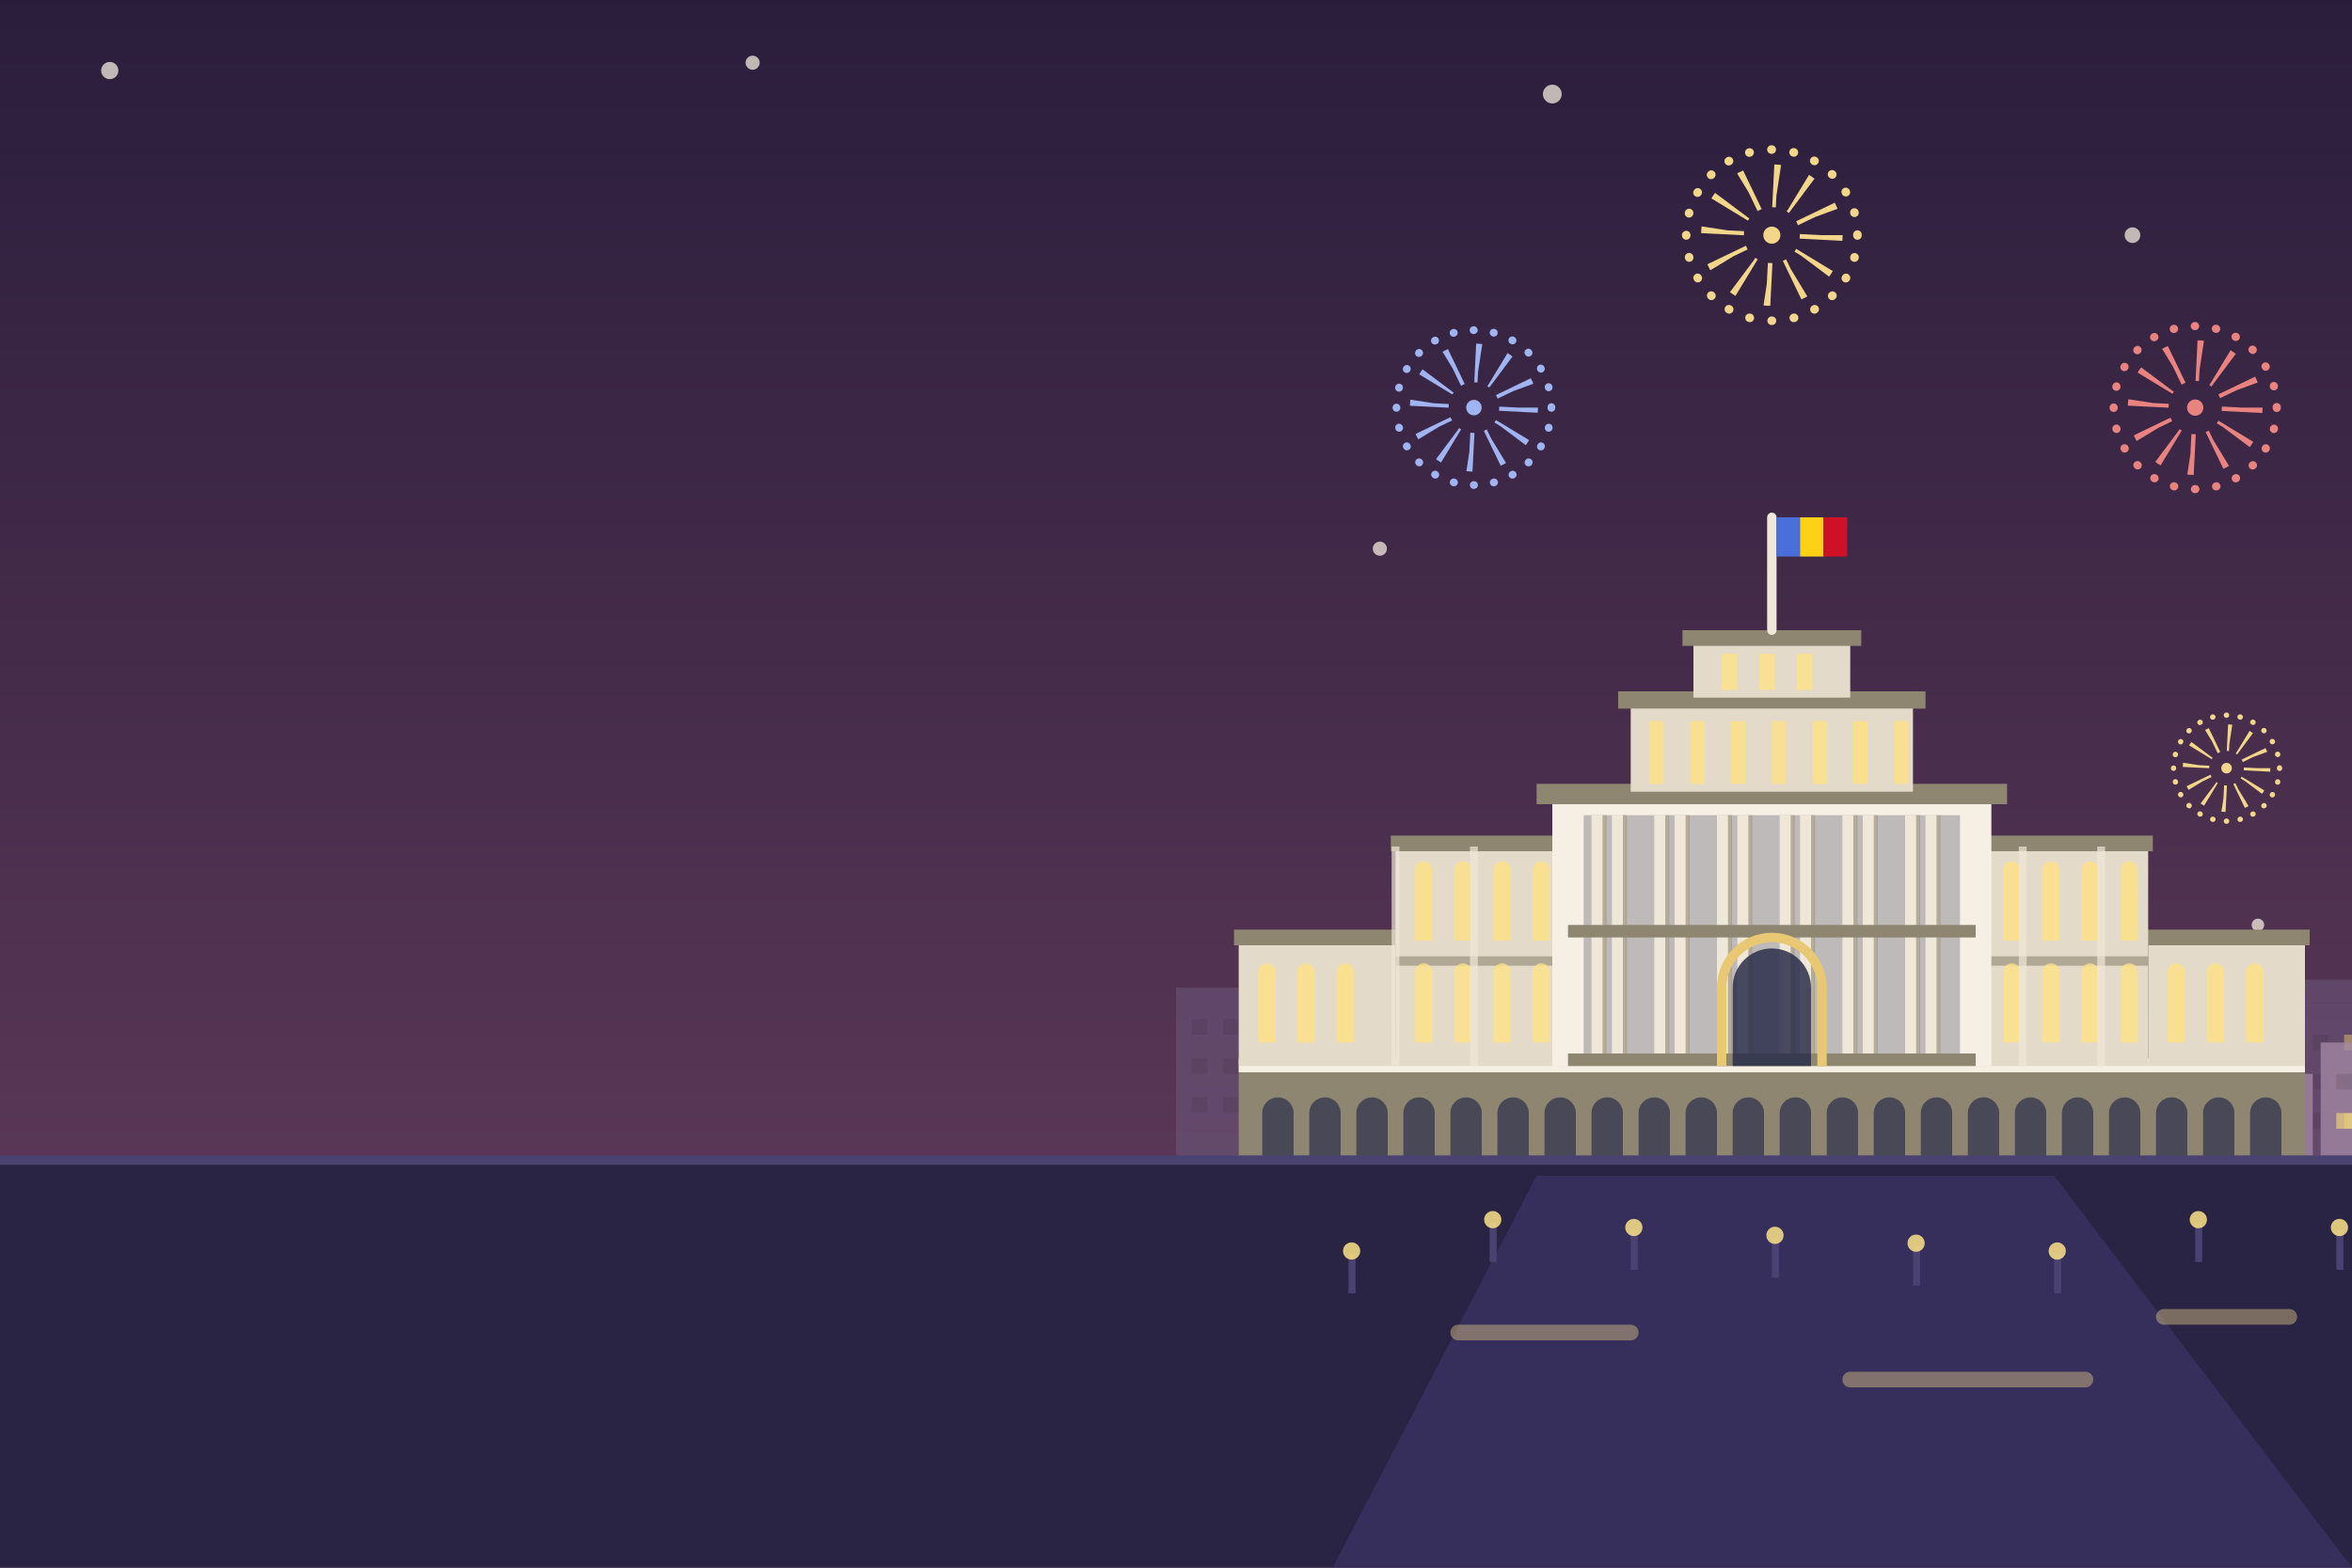
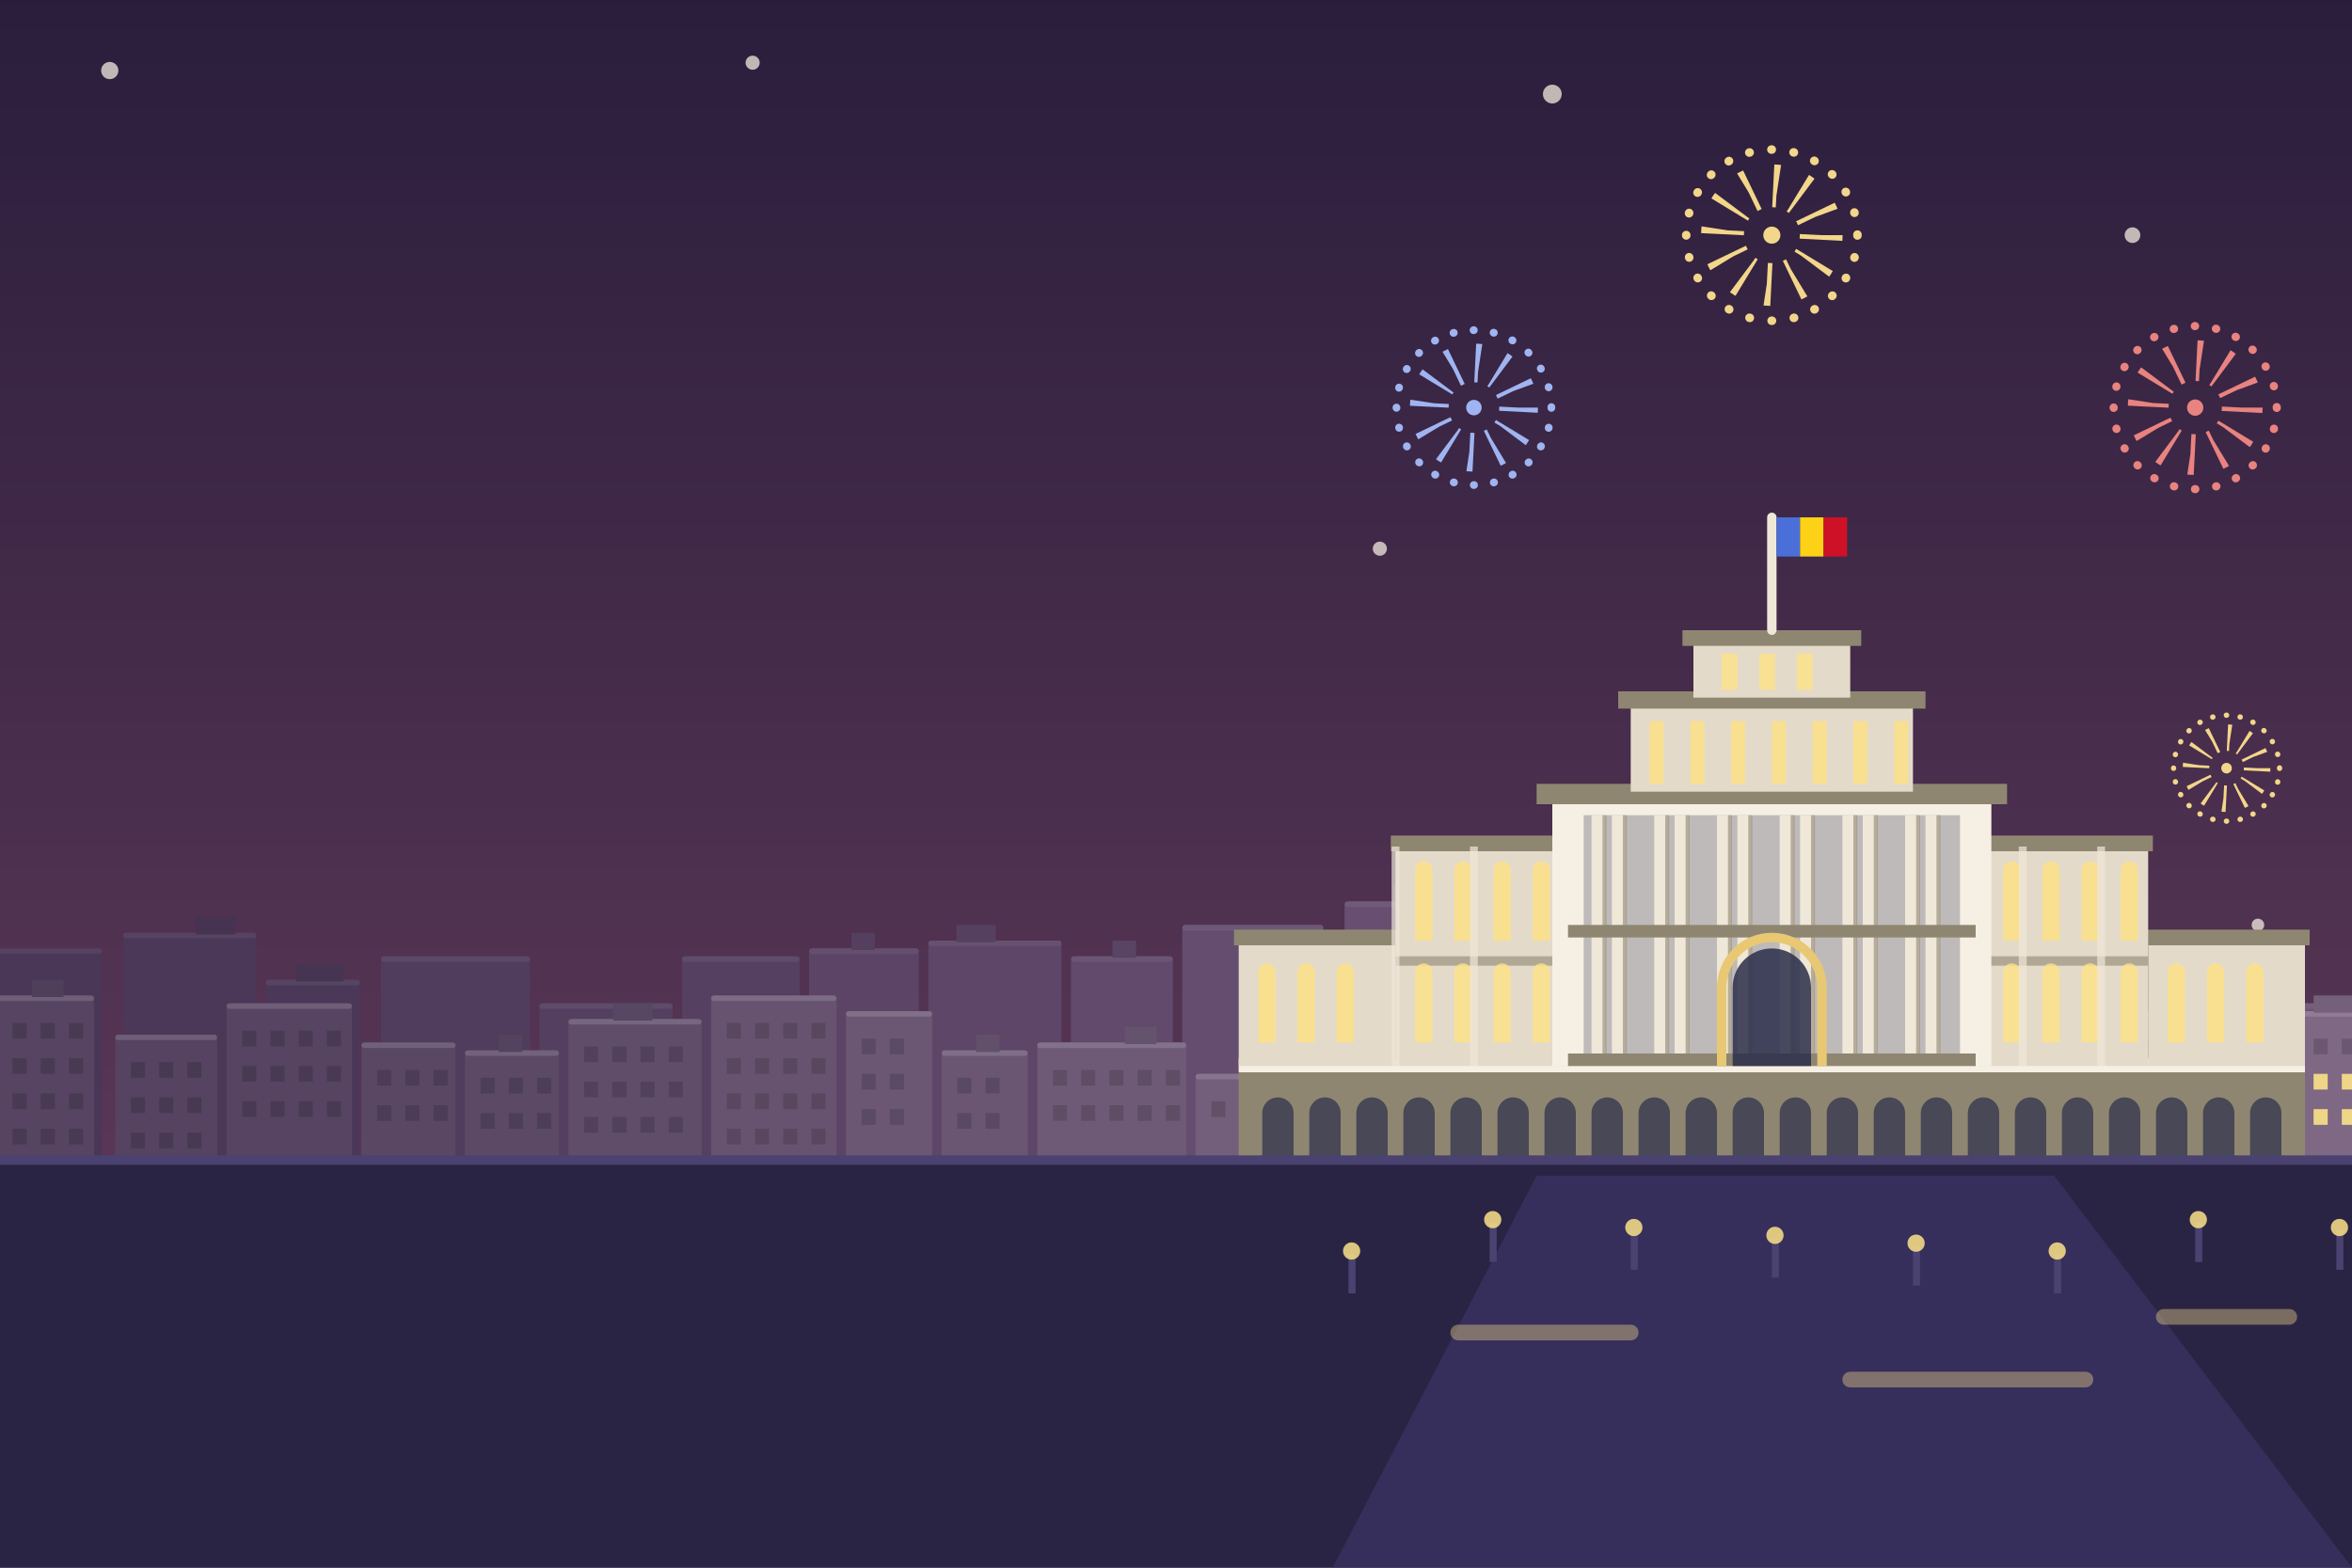
<svg xmlns="http://www.w3.org/2000/svg" width="1200" height="800" viewBox="0 0 1200 800">
  <svg x="0" y="0" width="1200" height="800" viewBox="0 0 300 200" preserveAspectRatio="xMidYMid slice">
    <defs>
      <linearGradient id="m-sky" x1="0" y1="0" x2="0" y2="1">
        <stop offset="0" stop-color="#2A1D3C" />
        <stop offset="1" stop-color="#6A3F5E" />
      </linearGradient>
      <g id="m-fw">
        <circle r="15" fill="none" stroke="currentColor" stroke-width="13" stroke-dasharray="1.4 6.5" />
        <circle r="26" fill="none" stroke="currentColor" stroke-width="2.6" stroke-linecap="round" stroke-dasharray="0.1 6.7" />
        <circle r="2.6" fill="currentColor" />
      </g>
    </defs>
    <rect width="300" height="200" fill="url(#m-sky)" />
    <g fill="#F2EBDD" opacity="0.75">
      <circle cx="14" cy="9" r="1.1" />
      <circle cx="96" cy="8" r="0.9" />
      <circle cx="198" cy="12" r="1.2" />
      <circle cx="176" cy="70" r="0.9" />
      <circle cx="288" cy="118" r="0.8" />
      <circle cx="230" cy="104" r="0.9" />
      <circle cx="272" cy="30" r="1" />
    </g>
    <use href="#m-fw" transform="translate(226 30) scale(0.42)" style="color:#F2D68A" />
    <use href="#m-fw" transform="translate(280 52) scale(0.4)" style="color:#E8837F" />
    <use href="#m-fw" transform="translate(188 52) scale(0.38)" style="color:#9FB4F0" />
    <use href="#m-fw" transform="translate(284 98) scale(0.26)" style="color:#F2D68A" />
-     <g opacity="0.5">
-       <rect x="150" y="126" width="17" height="22" fill="#6E5C80" />
-       <rect x="158" y="121" width="1" height="5" fill="#6E5C80" />
-       <rect x="152" y="130" width="2" height="2" fill="#000" opacity="0.12" />
-       <rect x="156" y="130" width="2" height="2" fill="#000" opacity="0.12" />
-       <rect x="152" y="135" width="2" height="2" fill="#000" opacity="0.12" />
-       <rect x="156" y="135" width="2" height="2" fill="#000" opacity="0.12" />
-       <rect x="160" y="135" width="2" height="2" fill="#000" opacity="0.12" />
-       <rect x="152" y="140" width="2" height="2" fill="#000" opacity="0.12" />
-       <rect x="156" y="140" width="2" height="2" fill="#000" opacity="0.12" />
-       <rect x="168" y="130" width="19" height="18" fill="#6E5C80" />
-       <rect x="170" y="134" width="2" height="2" fill="#FCE286" opacity="0.9" />
-       <rect x="174" y="134" width="2" height="2" fill="#FCE286" opacity="0.9" />
-       <rect x="178" y="134" width="2" height="2" fill="#FCE286" opacity="0.9" />
-       <rect x="182" y="134" width="2" height="2" fill="#FCE286" opacity="0.9" />
-       <rect x="170" y="139" width="2" height="2" fill="#FCE286" opacity="0.9" />
-       <rect x="174" y="139" width="2" height="2" fill="#000" opacity="0.12" />
-       <rect x="182" y="139" width="2" height="2" fill="#FCE286" opacity="0.9" />
-       <rect x="188" y="125" width="18" height="23" fill="#6E5C80" />
-       <rect x="190" y="122" width="14" height="3" fill="#6E5C80" />
-       <rect x="190" y="129" width="2" height="2" fill="#FCE286" opacity="0.9" />
-       <rect x="194" y="129" width="2" height="2" fill="#FCE286" opacity="0.9" />
-       <rect x="198" y="129" width="2" height="2" fill="#FCE286" opacity="0.9" />
-       <rect x="190" y="134" width="2" height="2" fill="#FCE286" opacity="0.9" />
-       <rect x="194" y="134" width="2" height="2" fill="#FCE286" opacity="0.9" />
-       <rect x="190" y="139" width="2" height="2" fill="#FCE286" opacity="0.9" />
-       <rect x="198" y="139" width="2" height="2" fill="#FCE286" opacity="0.9" />
-       <rect x="202" y="139" width="2" height="2" fill="#000" opacity="0.12" />
-       <rect x="207" y="122" width="10" height="26" fill="#6E5C80" />
-       <rect x="209" y="126" width="2" height="2" fill="#FCE286" opacity="0.9" />
-       <rect x="209" y="131" width="2" height="2" fill="#FCE286" opacity="0.9" />
-       <rect x="213" y="131" width="2" height="2" fill="#000" opacity="0.12" />
-       <rect x="209" y="136" width="2" height="2" fill="#FCE286" opacity="0.9" />
-       <rect x="213" y="136" width="2" height="2" fill="#000" opacity="0.12" />
-       <rect x="209" y="141" width="2" height="2" fill="#FCE286" opacity="0.9" />
-       <rect x="213" y="141" width="2" height="2" fill="#000" opacity="0.12" />
-       <rect x="218" y="136" width="9" height="12" fill="#6E5C80" />
-       <rect x="220" y="133" width="5" height="3" fill="#6E5C80" />
-       <rect x="220" y="140" width="2" height="2" fill="#FCE286" opacity="0.9" />
-       <rect x="228" y="129" width="13" height="19" fill="#6E5C80" />
-       <rect x="230" y="126" width="9" height="3" fill="#6E5C80" />
-       <rect x="230" y="138" width="2" height="2" fill="#FCE286" opacity="0.9" />
-       <rect x="234" y="138" width="2" height="2" fill="#000" opacity="0.12" />
-       <rect x="230" y="143" width="2" height="2" fill="#FCE286" opacity="0.9" />
-       <rect x="234" y="143" width="2" height="2" fill="#000" opacity="0.12" />
-       <rect x="242" y="126" width="12" height="22" fill="#6E5C80" />
-       <rect x="244" y="130" width="2" height="2" fill="#000" opacity="0.12" />
-       <rect x="248" y="135" width="2" height="2" fill="#FCE286" opacity="0.9" />
-       <rect x="255" y="133" width="16" height="15" fill="#6E5C80" />
-       <rect x="257" y="137" width="2" height="2" fill="#FCE286" opacity="0.9" />
-       <rect x="257" y="142" width="2" height="2" fill="#FCE286" opacity="0.9" />
-       <rect x="261" y="142" width="2" height="2" fill="#FCE286" opacity="0.9" />
-       <rect x="272" y="129" width="12" height="19" fill="#6E5C80" />
-       <rect x="277.5" y="124" width="1" height="5" fill="#6E5C80" />
-       <rect x="278" y="133" width="2" height="2" fill="#000" opacity="0.12" />
-       <rect x="278" y="138" width="2" height="2" fill="#FCE286" opacity="0.9" />
-       <rect x="274" y="143" width="2" height="2" fill="#FCE286" opacity="0.9" />
-       <rect x="285" y="128" width="18" height="20" fill="#6E5C80" />
-       <rect x="287" y="125" width="14" height="3" fill="#6E5C80" />
-       <rect x="287" y="132" width="2" height="2" fill="#FCE286" opacity="0.9" />
-       <rect x="291" y="132" width="2" height="2" fill="#000" opacity="0.12" />
-       <rect x="295" y="132" width="2" height="2" fill="#000" opacity="0.12" />
-       <rect x="299" y="132" width="2" height="2" fill="#FCE286" opacity="0.9" />
-       <rect x="291" y="137" width="2" height="2" fill="#FCE286" opacity="0.9" />
-       <rect x="295" y="137" width="2" height="2" fill="#000" opacity="0.12" />
-       <rect x="299" y="137" width="2" height="2" fill="#000" opacity="0.12" />
-       <rect x="295" y="142" width="2" height="2" fill="#000" opacity="0.12" />
-       <rect x="299" y="142" width="2" height="2" fill="#FCE286" opacity="0.9" />
-     </g>
-     <g opacity="0.75">
-       <rect x="160" y="131" width="17" height="17" fill="#A58BA6" />
-       <rect x="162" y="135" width="2" height="2" fill="#000" opacity="0.12" />
-       <rect x="170" y="135" width="2" height="2" fill="#FCE286" opacity="0.9" />
-       <rect x="162" y="140" width="2" height="2" fill="#000" opacity="0.12" />
-       <rect x="166" y="140" width="2" height="2" fill="#FCE286" opacity="0.9" />
-       <rect x="170" y="140" width="2" height="2" fill="#FCE286" opacity="0.9" />
-       <rect x="178" y="137" width="15" height="11" fill="#A58BA6" />
-       <rect x="184" y="141" width="2" height="2" fill="#FCE286" opacity="0.9" />
-       <rect x="188" y="141" width="2" height="2" fill="#000" opacity="0.12" />
-       <rect x="194" y="137" width="9" height="11" fill="#A58BA6" />
-       <rect x="196" y="141" width="2" height="2" fill="#000" opacity="0.12" />
-       <rect x="204" y="136" width="18" height="12" fill="#A58BA6" />
-       <rect x="210" y="140" width="2" height="2" fill="#FCE286" opacity="0.9" />
-       <rect x="214" y="140" width="2" height="2" fill="#000" opacity="0.12" />
-       <rect x="218" y="140" width="2" height="2" fill="#FCE286" opacity="0.9" />
-       <rect x="223" y="136" width="19" height="12" fill="#A58BA6" />
-       <rect x="225" y="133" width="15" height="3" fill="#A58BA6" />
-       <rect x="225" y="140" width="2" height="2" fill="#000" opacity="0.12" />
-       <rect x="229" y="140" width="2" height="2" fill="#000" opacity="0.12" />
-       <rect x="233" y="140" width="2" height="2" fill="#FCE286" opacity="0.9" />
-       <rect x="237" y="140" width="2" height="2" fill="#FCE286" opacity="0.9" />
-       <rect x="243" y="135" width="17" height="13" fill="#A58BA6" />
-       <rect x="253" y="139" width="2" height="2" fill="#000" opacity="0.12" />
-       <rect x="261" y="138" width="14" height="10" fill="#A58BA6" />
-       <rect x="263" y="135" width="10" height="3" fill="#A58BA6" />
-       <rect x="263" y="142" width="2" height="2" fill="#FCE286" opacity="0.9" />
-       <rect x="267" y="142" width="2" height="2" fill="#000" opacity="0.12" />
-       <rect x="276" y="137" width="19" height="11" fill="#A58BA6" />
-       <rect x="278" y="141" width="2" height="2" fill="#FCE286" opacity="0.9" />
-       <rect x="290" y="141" width="2" height="2" fill="#FCE286" opacity="0.9" />
-       <rect x="296" y="133" width="15" height="15" fill="#A58BA6" />
-       <rect x="298" y="137" width="2" height="2" fill="#000" opacity="0.12" />
-       <rect x="302" y="137" width="2" height="2" fill="#000" opacity="0.12" />
-       <rect x="306" y="137" width="2" height="2" fill="#000" opacity="0.12" />
-       <rect x="298" y="142" width="2" height="2" fill="#FCE286" opacity="0.9" />
-       <rect x="302" y="142" width="2" height="2" fill="#FCE286" opacity="0.9" />
-       <rect x="306" y="142" width="2" height="2" fill="#000" opacity="0.12" />
-     </g>
+     <rect x="-4.0" y="121" width="17" height="27" rx="0.7" fill="#4a3657" />
+     <rect x="-4.0" y="121" width="17" height="0.7" rx="0.35" fill="#554261" />
+     <rect x="15.7" y="119" width="17" height="29" rx="0.7" fill="#4b3758" />
+     <rect x="15.7" y="119" width="17" height="0.7" rx="0.35" fill="#564362" />
+     <rect x="25.0" y="117" width="5" height="2.2" fill="#453351" />
+     <rect x="33.9" y="125" width="12" height="23" rx="0.7" fill="#4b3859" />
+     <rect x="33.9" y="125" width="12" height="0.7" rx="0.35" fill="#564463" />
+     <rect x="37.8" y="123" width="6" height="2.2" fill="#453452" />
+     <rect x="48.6" y="122" width="19" height="26" rx="0.7" fill="#503c5d" />
+     <rect x="48.6" y="122" width="19" height="0.7" rx="0.35" fill="#5b4867" />
+     <rect x="68.8" y="128" width="17" height="20" rx="0.7" fill="#543f60" />
+     <rect x="68.8" y="128" width="17" height="0.7" rx="0.35" fill="#5e4b6a" />
+     <rect x="87.0" y="122" width="15" height="26" rx="0.7" fill="#554061" />
+     <rect x="87.0" y="122" width="15" height="0.7" rx="0.35" fill="#5f4b6a" />
+     <rect x="103.2" y="121" width="14" height="27" rx="0.7" fill="#5b4466" />
+     <rect x="103.2" y="121" width="14" height="0.7" rx="0.35" fill="#654f6f" />
+     <rect x="108.6" y="119" width="3" height="2.2" fill="#543f5e" />
+     <rect x="118.4" y="120" width="17" height="28" rx="0.7" fill="#5d4668" />
+     <rect x="118.4" y="120" width="17" height="0.7" rx="0.35" fill="#675171" />
+     <rect x="122.0" y="118" width="5" height="2.2" fill="#564060" />
+     <rect x="136.6" y="122" width="13" height="26" rx="0.7" fill="#624a6c" />
+     <rect x="136.6" y="122" width="13" height="0.7" rx="0.35" fill="#6b5575" />
+     <rect x="141.9" y="120" width="3" height="2.2" fill="#5a4463" />
+     <rect x="150.8" y="118" width="18" height="30" rx="0.7" fill="#654d6f" />
+     <rect x="150.8" y="118" width="18" height="0.7" rx="0.35" fill="#6e5878" />
+     <rect x="171.5" y="115" width="15" height="33" rx="0.7" fill="#684f72" />
+     <rect x="171.5" y="115" width="15" height="0.7" rx="0.35" fill="#715a7a" />
+     <rect x="177.8" y="113" width="6" height="2.2" fill="#604969" />
+     <rect x="189.2" y="116" width="12" height="32" rx="0.7" fill="#6a5173" />
+     <rect x="189.2" y="116" width="12" height="0.7" rx="0.35" fill="#735b7b" />
+     <rect x="192.0" y="114" width="5" height="2.2" fill="#624b6a" />
+     <rect x="202.4" y="122" width="13" height="26" rx="0.7" fill="#6f5478" />
+     <rect x="202.4" y="122" width="13" height="0.7" rx="0.35" fill="#785e80" />
+     <rect x="208.1" y="120" width="5" height="2.2" fill="#664d6e" />
+     <rect x="216.6" y="118" width="11" height="30" rx="0.7" fill="#6c5275" />
+     <rect x="216.6" y="118" width="11" height="0.7" rx="0.35" fill="#755c7d" />
+     <rect x="219.3" y="116" width="4" height="2.2" fill="#634b6c" />
+     <rect x="228.8" y="124" width="15" height="24" rx="0.7" fill="#6c5275" />
+     <rect x="228.8" y="124" width="15" height="0.7" rx="0.35" fill="#755c7d" />
+     <rect x="236.6" y="122" width="5" height="2.2" fill="#634b6c" />
+     <rect x="246.5" y="130" width="10" height="18" rx="0.7" fill="#6d5376" />
+     <rect x="246.5" y="130" width="10" height="0.7" rx="0.35" fill="#765d7e" />
+     <rect x="257.7" y="124" width="12" height="24" rx="0.7" fill="#6d5376" />
+     <rect x="257.7" y="124" width="12" height="0.7" rx="0.35" fill="#765d7e" />
+     <rect x="260.1" y="122" width="5" height="2.2" fill="#644c6d" />
+     <rect x="270.9" y="129" width="12" height="19" rx="0.7" fill="#6e5477" />
+     <rect x="270.9" y="129" width="12" height="0.7" rx="0.35" fill="#775e7f" />
+     <rect x="284.1" y="128" width="17" height="20" rx="0.7" fill="#6e5477" />
+     <rect x="284.1" y="128" width="17" height="0.7" rx="0.35" fill="#775e7f" />
+     <rect x="302.3" y="127" width="16" height="21" rx="0.7" fill="#6e5477" />
+     <rect x="302.3" y="127" width="16" height="0.7" rx="0.35" fill="#775e7f" />
+     <rect x="-4.0" y="127" width="16" height="21" rx="0.7" fill="#564462" />
+     <rect x="-4.0" y="127" width="16" height="0.7" rx="0.35" fill="#6e5e78" />
+     <rect x="4.1" y="125" width="4" height="2.2" fill="#4f3f5a" />
+     <rect x="-2.0" y="130.5" width="1.8" height="2" fill="#493a53" />
+     <rect x="1.6" y="130.5" width="1.8" height="2" fill="#493a53" />
+     <rect x="5.2" y="130.5" width="1.8" height="2" fill="#493a53" />
+     <rect x="8.8" y="130.5" width="1.8" height="2" fill="#493a53" />
+     <rect x="-2.0" y="135.0" width="1.8" height="2" fill="#493a53" />
+     <rect x="1.6" y="135.0" width="1.8" height="2" fill="#493a53" />
+     <rect x="5.2" y="135.0" width="1.8" height="2" fill="#493a53" />
+     <rect x="8.8" y="135.0" width="1.8" height="2" fill="#493a53" />
+     <rect x="-2.0" y="139.5" width="1.8" height="2" fill="#493a53" />
+     <rect x="1.6" y="139.5" width="1.8" height="2" fill="#493a53" />
+     <rect x="5.2" y="139.5" width="1.8" height="2" fill="#493a53" />
+     <rect x="8.8" y="139.5" width="1.8" height="2" fill="#493a53" />
+     <rect x="-2.0" y="144.0" width="1.8" height="2" fill="#493a53" />
+     <rect x="1.6" y="144.0" width="1.8" height="2" fill="#493a53" />
+     <rect x="5.2" y="144.0" width="1.8" height="2" fill="#493a53" />
+     <rect x="8.8" y="144.0" width="1.8" height="2" fill="#493a53" />
+     <rect x="14.7" y="132" width="13" height="16" rx="0.7" fill="#554361" />
+     <rect x="14.7" y="132" width="13" height="0.7" rx="0.35" fill="#6d5d77" />
+     <rect x="16.7" y="135.5" width="1.8" height="2" fill="#483952" />
+     <rect x="20.3" y="135.5" width="1.8" height="2" fill="#483952" />
+     <rect x="23.9" y="135.5" width="1.8" height="2" fill="#483952" />
+     <rect x="16.7" y="140.0" width="1.8" height="2" fill="#483952" />
+     <rect x="20.3" y="140.0" width="1.8" height="2" fill="#483952" />
+     <rect x="23.9" y="140.0" width="1.8" height="2" fill="#483952" />
+     <rect x="16.7" y="144.5" width="1.8" height="2" fill="#483952" />
+     <rect x="20.3" y="144.5" width="1.8" height="2" fill="#483952" />
+     <rect x="23.9" y="144.5" width="1.8" height="2" fill="#483952" />
+     <rect x="28.9" y="128" width="16" height="20" rx="0.7" fill="#564462" />
+     <rect x="28.9" y="128" width="16" height="0.7" rx="0.35" fill="#6e5e78" />
+     <rect x="30.9" y="131.5" width="1.8" height="2" fill="#493a53" />
+     <rect x="34.5" y="131.5" width="1.8" height="2" fill="#493a53" />
+     <rect x="38.1" y="131.5" width="1.8" height="2" fill="#493a53" />
+     <rect x="41.7" y="131.5" width="1.8" height="2" fill="#493a53" />
+     <rect x="30.9" y="136.0" width="1.8" height="2" fill="#493a53" />
+     <rect x="34.5" y="136.0" width="1.8" height="2" fill="#493a53" />
+     <rect x="38.1" y="136.0" width="1.8" height="2" fill="#493a53" />
+     <rect x="41.7" y="136.0" width="1.8" height="2" fill="#493a53" />
+     <rect x="30.9" y="140.5" width="1.8" height="2" fill="#493a53" />
+     <rect x="34.5" y="140.5" width="1.8" height="2" fill="#493a53" />
+     <rect x="38.1" y="140.5" width="1.8" height="2" fill="#493a53" />
+     <rect x="41.7" y="140.5" width="1.8" height="2" fill="#493a53" />
+     <rect x="46.1" y="133" width="12" height="15" rx="0.7" fill="#594764" />
+     <rect x="46.1" y="133" width="12" height="0.7" rx="0.35" fill="#70617a" />
+     <rect x="48.1" y="136.5" width="1.8" height="2" fill="#4c3c55" />
+     <rect x="51.7" y="136.5" width="1.8" height="2" fill="#4c3c55" />
+     <rect x="55.3" y="136.5" width="1.8" height="2" fill="#4c3c55" />
+     <rect x="48.1" y="141.0" width="1.8" height="2" fill="#4c3c55" />
+     <rect x="51.7" y="141.0" width="1.8" height="2" fill="#4c3c55" />
+     <rect x="55.3" y="141.0" width="1.8" height="2" fill="#4c3c55" />
+     <rect x="59.3" y="134" width="12" height="14" rx="0.7" fill="#5b4966" />
+     <rect x="59.3" y="134" width="12" height="0.7" rx="0.35" fill="#72627b" />
+     <rect x="63.6" y="132" width="3" height="2.2" fill="#54435e" />
+     <rect x="61.3" y="137.5" width="1.8" height="2" fill="#4d3e57" />
+     <rect x="64.9" y="137.5" width="1.8" height="2" fill="#4d3e57" />
+     <rect x="68.5" y="137.5" width="1.8" height="2" fill="#4d3e57" />
+     <rect x="61.3" y="142.0" width="1.8" height="2" fill="#4d3e57" />
+     <rect x="64.9" y="142.0" width="1.8" height="2" fill="#4d3e57" />
+     <rect x="68.5" y="142.0" width="1.8" height="2" fill="#4d3e57" />
+     <rect x="72.5" y="130" width="17" height="18" rx="0.7" fill="#604d6a" />
+     <rect x="72.5" y="130" width="17" height="0.7" rx="0.35" fill="#76667f" />
+     <rect x="78.2" y="128" width="5" height="2.2" fill="#584762" />
+     <rect x="74.5" y="133.5" width="1.8" height="2" fill="#52415a" />
+     <rect x="78.1" y="133.5" width="1.8" height="2" fill="#52415a" />
+     <rect x="81.7" y="133.5" width="1.8" height="2" fill="#52415a" />
+     <rect x="85.3" y="133.5" width="1.8" height="2" fill="#52415a" />
+     <rect x="74.5" y="138.0" width="1.8" height="2" fill="#52415a" />
+     <rect x="78.1" y="138.0" width="1.8" height="2" fill="#52415a" />
+     <rect x="81.7" y="138.0" width="1.8" height="2" fill="#52415a" />
+     <rect x="85.3" y="138.0" width="1.8" height="2" fill="#52415a" />
+     <rect x="74.5" y="142.5" width="1.8" height="2" fill="#52415a" />
+     <rect x="78.1" y="142.5" width="1.8" height="2" fill="#52415a" />
+     <rect x="81.7" y="142.5" width="1.8" height="2" fill="#52415a" />
+     <rect x="85.3" y="142.5" width="1.8" height="2" fill="#52415a" />
+     <rect x="90.7" y="127" width="16" height="21" rx="0.7" fill="#675370" />
+     <rect x="90.7" y="127" width="16" height="0.7" rx="0.35" fill="#7c6b84" />
+     <rect x="92.7" y="130.5" width="1.8" height="2" fill="#58475f" />
+     <rect x="96.3" y="130.5" width="1.8" height="2" fill="#58475f" />
+     <rect x="99.9" y="130.5" width="1.8" height="2" fill="#58475f" />
+     <rect x="103.5" y="130.5" width="1.8" height="2" fill="#58475f" />
+     <rect x="92.7" y="135.0" width="1.8" height="2" fill="#58475f" />
+     <rect x="96.3" y="135.0" width="1.8" height="2" fill="#58475f" />
+     <rect x="99.9" y="135.0" width="1.8" height="2" fill="#58475f" />
+     <rect x="103.5" y="135.0" width="1.8" height="2" fill="#58475f" />
+     <rect x="92.7" y="139.5" width="1.8" height="2" fill="#58475f" />
+     <rect x="96.3" y="139.5" width="1.8" height="2" fill="#58475f" />
+     <rect x="99.9" y="139.5" width="1.8" height="2" fill="#58475f" />
+     <rect x="103.5" y="139.5" width="1.8" height="2" fill="#58475f" />
+     <rect x="92.7" y="144.0" width="1.8" height="2" fill="#58475f" />
+     <rect x="96.3" y="144.0" width="1.8" height="2" fill="#58475f" />
+     <rect x="99.9" y="144.0" width="1.8" height="2" fill="#58475f" />
+     <rect x="103.5" y="144.0" width="1.8" height="2" fill="#58475f" />
+     <rect x="107.9" y="129" width="11" height="19" rx="0.7" fill="#6b5774" />
+     <rect x="107.9" y="129" width="11" height="0.7" rx="0.35" fill="#806f87" />
+     <rect x="109.9" y="132.5" width="1.8" height="2" fill="#5b4a63" />
+     <rect x="113.5" y="132.5" width="1.8" height="2" fill="#5b4a63" />
+     <rect x="109.9" y="137.0" width="1.8" height="2" fill="#5b4a63" />
+     <rect x="113.5" y="137.0" width="1.8" height="2" fill="#5b4a63" />
+     <rect x="109.9" y="141.5" width="1.8" height="2" fill="#5b4a63" />
+     <rect x="113.5" y="141.5" width="1.8" height="2" fill="#5b4a63" />
+     <rect x="120.1" y="134" width="11" height="14" rx="0.7" fill="#6a5673" />
+     <rect x="120.1" y="134" width="11" height="0.7" rx="0.35" fill="#7f6e87" />
+     <rect x="124.5" y="132" width="3" height="2.2" fill="#624f6a" />
+     <rect x="122.1" y="137.5" width="1.8" height="2" fill="#5a4962" />
+     <rect x="125.7" y="137.5" width="1.8" height="2" fill="#5a4962" />
+     <rect x="122.1" y="142.0" width="1.8" height="2" fill="#5a4962" />
+     <rect x="125.7" y="142.0" width="1.8" height="2" fill="#5a4962" />
+     <rect x="132.3" y="133" width="19" height="15" rx="0.7" fill="#6e5a77" />
+     <rect x="132.3" y="133" width="19" height="0.7" rx="0.35" fill="#82718a" />
+     <rect x="143.5" y="131" width="4" height="2.2" fill="#65536d" />
+     <rect x="134.3" y="136.5" width="1.8" height="2" fill="#5e4d65" />
+     <rect x="137.9" y="136.5" width="1.8" height="2" fill="#5e4d65" />
+     <rect x="141.5" y="136.5" width="1.8" height="2" fill="#5e4d65" />
+     <rect x="145.1" y="136.5" width="1.8" height="2" fill="#5e4d65" />
+     <rect x="148.7" y="136.5" width="1.8" height="2" fill="#5e4d65" />
+     <rect x="134.3" y="141.0" width="1.8" height="2" fill="#5e4d65" />
+     <rect x="137.9" y="141.0" width="1.8" height="2" fill="#5e4d65" />
+     <rect x="141.5" y="141.0" width="1.8" height="2" fill="#5e4d65" />
+     <rect x="145.1" y="141.0" width="1.8" height="2" fill="#5e4d65" />
+     <rect x="148.7" y="141.0" width="1.8" height="2" fill="#5e4d65" />
+     <rect x="152.5" y="137" width="13" height="11" rx="0.7" fill="#735e7b" />
+     <rect x="152.5" y="137" width="13" height="0.7" rx="0.35" fill="#87758d" />
+     <rect x="154.5" y="140.5" width="1.8" height="2" fill="#625069" />
+     <rect x="158.1" y="140.5" width="1.8" height="2" fill="#625069" />
+     <rect x="161.7" y="140.5" width="1.8" height="2" fill="#625069" />
+     <rect x="166.7" y="132" width="12" height="16" rx="0.7" fill="#76617e" />
+     <rect x="166.7" y="132" width="12" height="0.7" rx="0.35" fill="#897790" />
+     <rect x="171.5" y="127" width="0.6" height="5.2" fill="#64526b" />
+     <rect x="168.7" y="135.5" width="1.8" height="2" fill="#64526b" />
+     <rect x="172.3" y="135.5" width="1.8" height="2" fill="#64526b" />
+     <rect x="175.9" y="135.5" width="1.8" height="2" fill="#64526b" />
+     <rect x="168.7" y="140.0" width="1.8" height="2" fill="#64526b" />
+     <rect x="172.3" y="140.0" width="1.8" height="2" fill="#64526b" />
+     <rect x="175.9" y="140.0" width="1.8" height="2" fill="#64526b" />
+     <rect x="168.7" y="144.5" width="1.8" height="2" fill="#64526b" />
+     <rect x="172.3" y="144.5" width="1.8" height="2" fill="#e7ce85" />
+     <rect x="175.9" y="144.5" width="1.8" height="2" fill="#64526b" />
+     <rect x="181.4" y="135" width="20" height="13" rx="0.7" fill="#7a6581" />
+     <rect x="181.4" y="135" width="20" height="0.7" rx="0.35" fill="#8d7b93" />
+     <rect x="189.7" y="133" width="5" height="2.2" fill="#705d77" />
+     <rect x="183.4" y="138.5" width="1.8" height="2" fill="#68566e" />
+     <rect x="187.0" y="138.5" width="1.8" height="2" fill="#68566e" />
+     <rect x="190.6" y="138.5" width="1.8" height="2" fill="#68566e" />
+     <rect x="194.2" y="138.5" width="1.8" height="2" fill="#68566e" />
+     <rect x="197.8" y="138.5" width="1.8" height="2" fill="#ebd185" />
+     <rect x="183.4" y="143.0" width="1.8" height="2" fill="#68566e" />
+     <rect x="187.0" y="143.0" width="1.8" height="2" fill="#ebd185" />
+     <rect x="190.6" y="143.0" width="1.8" height="2" fill="#68566e" />
+     <rect x="194.2" y="143.0" width="1.8" height="2" fill="#ebd185" />
+     <rect x="197.8" y="143.0" width="1.8" height="2" fill="#68566e" />
+     <rect x="202.6" y="130" width="18" height="18" rx="0.7" fill="#816b87" />
+     <rect x="202.6" y="130" width="18" height="0.7" rx="0.35" fill="#938098" />
+     <rect x="204.6" y="133.5" width="1.8" height="2" fill="#6e5b73" />
+     <rect x="208.2" y="133.5" width="1.8" height="2" fill="#6e5b73" />
+     <rect x="211.8" y="133.5" width="1.8" height="2" fill="#f0d686" />
+     <rect x="215.4" y="133.5" width="1.8" height="2" fill="#f0d686" />
+     <rect x="204.6" y="138.0" width="1.8" height="2" fill="#f0d686" />
+     <rect x="208.2" y="138.0" width="1.8" height="2" fill="#6e5b73" />
+     <rect x="211.8" y="138.0" width="1.8" height="2" fill="#f0d686" />
+     <rect x="215.4" y="138.0" width="1.8" height="2" fill="#f0d686" />
+     <rect x="204.6" y="142.5" width="1.8" height="2" fill="#f0d686" />
+     <rect x="208.2" y="142.5" width="1.8" height="2" fill="#f0d686" />
+     <rect x="211.8" y="142.5" width="1.8" height="2" fill="#6e5b73" />
+     <rect x="215.4" y="142.5" width="1.8" height="2" fill="#f0d686" />
+     <rect x="221.8" y="132" width="15" height="16" rx="0.7" fill="#806a86" />
+     <rect x="221.8" y="132" width="15" height="0.7" rx="0.35" fill="#927f97" />
+     <rect x="228.1" y="130" width="5" height="2.2" fill="#76627b" />
+     <rect x="223.8" y="135.5" width="1.8" height="2" fill="#6d5a72" />
+     <rect x="227.4" y="135.5" width="1.8" height="2" fill="#6d5a72" />
+     <rect x="231.0" y="135.5" width="1.8" height="2" fill="#6d5a72" />
+     <rect x="223.8" y="140.0" width="1.8" height="2" fill="#f0d686" />
+     <rect x="227.4" y="140.0" width="1.8" height="2" fill="#6d5a72" />
+     <rect x="231.0" y="140.0" width="1.8" height="2" fill="#6d5a72" />
+     <rect x="223.8" y="144.5" width="1.8" height="2" fill="#6d5a72" />
+     <rect x="227.4" y="144.5" width="1.8" height="2" fill="#6d5a72" />
+     <rect x="231.0" y="144.5" width="1.8" height="2" fill="#f0d686" />
+     <rect x="239.5" y="133" width="20" height="15" rx="0.7" fill="#836c88" />
+     <rect x="239.5" y="133" width="20" height="0.7" rx="0.35" fill="#948199" />
+     <rect x="244.2" y="131" width="3" height="2.2" fill="#79637d" />
+     <rect x="241.5" y="136.5" width="1.8" height="2" fill="#6f5c74" />
+     <rect x="245.1" y="136.5" width="1.8" height="2" fill="#f0d686" />
+     <rect x="248.7" y="136.5" width="1.8" height="2" fill="#f0d686" />
+     <rect x="252.3" y="136.5" width="1.8" height="2" fill="#6f5c74" />
+     <rect x="255.9" y="136.5" width="1.8" height="2" fill="#6f5c74" />
+     <rect x="241.5" y="141.0" width="1.8" height="2" fill="#6f5c74" />
+     <rect x="245.1" y="141.0" width="1.8" height="2" fill="#6f5c74" />
+     <rect x="248.7" y="141.0" width="1.8" height="2" fill="#6f5c74" />
+     <rect x="252.3" y="141.0" width="1.8" height="2" fill="#6f5c74" />
+     <rect x="255.9" y="141.0" width="1.8" height="2" fill="#f0d686" />
+     <rect x="260.7" y="129" width="18" height="19" rx="0.7" fill="#816b87" />
+     <rect x="260.7" y="129" width="18" height="0.7" rx="0.35" fill="#938098" />
+     <rect x="270.4" y="124" width="0.6" height="5.2" fill="#6e5b73" />
+     <rect x="262.7" y="132.5" width="1.8" height="2" fill="#6e5b73" />
+     <rect x="266.3" y="132.5" width="1.8" height="2" fill="#f0d686" />
+     <rect x="269.9" y="132.5" width="1.8" height="2" fill="#f0d686" />
+     <rect x="273.5" y="132.5" width="1.8" height="2" fill="#6e5b73" />
+     <rect x="262.7" y="137.0" width="1.8" height="2" fill="#6e5b73" />
+     <rect x="266.3" y="137.0" width="1.8" height="2" fill="#6e5b73" />
+     <rect x="269.9" y="137.0" width="1.8" height="2" fill="#f0d686" />
+     <rect x="273.5" y="137.0" width="1.8" height="2" fill="#6e5b73" />
+     <rect x="262.7" y="141.5" width="1.8" height="2" fill="#f0d686" />
+     <rect x="266.3" y="141.5" width="1.8" height="2" fill="#f0d686" />
+     <rect x="269.9" y="141.5" width="1.8" height="2" fill="#6e5b73" />
+     <rect x="273.5" y="141.5" width="1.8" height="2" fill="#6e5b73" />
+     <rect x="279.9" y="133" width="12" height="15" rx="0.7" fill="#816b87" />
+     <rect x="279.9" y="133" width="12" height="0.7" rx="0.35" fill="#938098" />
+     <rect x="281.9" y="136.5" width="1.8" height="2" fill="#f0d686" />
+     <rect x="285.5" y="136.5" width="1.8" height="2" fill="#f0d686" />
+     <rect x="289.1" y="136.5" width="1.8" height="2" fill="#6e5b73" />
+     <rect x="281.9" y="141.0" width="1.8" height="2" fill="#6e5b73" />
+     <rect x="285.5" y="141.0" width="1.8" height="2" fill="#6e5b73" />
+     <rect x="289.1" y="141.0" width="1.8" height="2" fill="#6e5b73" />
+     <rect x="293.1" y="129" width="11" height="19" rx="0.7" fill="#7e6884" />
+     <rect x="293.1" y="129" width="11" height="0.7" rx="0.35" fill="#907d95" />
+     <rect x="295.1" y="127" width="5" height="2.2" fill="#746079" />
+     <rect x="295.1" y="132.5" width="1.8" height="2" fill="#6b5870" />
+     <rect x="298.7" y="132.5" width="1.8" height="2" fill="#6b5870" />
+     <rect x="295.1" y="137.0" width="1.8" height="2" fill="#efd686" />
+     <rect x="298.7" y="137.0" width="1.8" height="2" fill="#efd686" />
+     <rect x="295.1" y="141.5" width="1.8" height="2" fill="#efd686" />
+     <rect x="298.7" y="141.5" width="1.8" height="2" fill="#efd686" />
    <rect x="158" y="136" width="136" height="12" fill="#8F8672" />
    <rect x="158" y="135" width="136" height="1.8" fill="#F6F0E4" />
    <path d="M161 148 v-6 a2 2 0 0 1 4 0 v6 Z" fill="#2A2E4A" opacity="0.7" />
    <path d="M167 148 v-6 a2 2 0 0 1 4 0 v6 Z" fill="#2A2E4A" opacity="0.7" />
    <path d="M173 148 v-6 a2 2 0 0 1 4 0 v6 Z" fill="#2A2E4A" opacity="0.7" />
    <path d="M179 148 v-6 a2 2 0 0 1 4 0 v6 Z" fill="#2A2E4A" opacity="0.7" />
    <path d="M185 148 v-6 a2 2 0 0 1 4 0 v6 Z" fill="#2A2E4A" opacity="0.7" />
    <path d="M191 148 v-6 a2 2 0 0 1 4 0 v6 Z" fill="#2A2E4A" opacity="0.7" />
    <path d="M197 148 v-6 a2 2 0 0 1 4 0 v6 Z" fill="#2A2E4A" opacity="0.7" />
    <path d="M203 148 v-6 a2 2 0 0 1 4 0 v6 Z" fill="#2A2E4A" opacity="0.7" />
    <path d="M209 148 v-6 a2 2 0 0 1 4 0 v6 Z" fill="#2A2E4A" opacity="0.7" />
    <path d="M215 148 v-6 a2 2 0 0 1 4 0 v6 Z" fill="#2A2E4A" opacity="0.7" />
    <path d="M221 148 v-6 a2 2 0 0 1 4 0 v6 Z" fill="#2A2E4A" opacity="0.7" />
    <path d="M227 148 v-6 a2 2 0 0 1 4 0 v6 Z" fill="#2A2E4A" opacity="0.7" />
    <path d="M233 148 v-6 a2 2 0 0 1 4 0 v6 Z" fill="#2A2E4A" opacity="0.7" />
    <path d="M239 148 v-6 a2 2 0 0 1 4 0 v6 Z" fill="#2A2E4A" opacity="0.7" />
    <path d="M245 148 v-6 a2 2 0 0 1 4 0 v6 Z" fill="#2A2E4A" opacity="0.7" />
    <path d="M251 148 v-6 a2 2 0 0 1 4 0 v6 Z" fill="#2A2E4A" opacity="0.7" />
    <path d="M257 148 v-6 a2 2 0 0 1 4 0 v6 Z" fill="#2A2E4A" opacity="0.7" />
    <path d="M263 148 v-6 a2 2 0 0 1 4 0 v6 Z" fill="#2A2E4A" opacity="0.7" />
    <path d="M269 148 v-6 a2 2 0 0 1 4 0 v6 Z" fill="#2A2E4A" opacity="0.7" />
    <path d="M275 148 v-6 a2 2 0 0 1 4 0 v6 Z" fill="#2A2E4A" opacity="0.7" />
    <path d="M281 148 v-6 a2 2 0 0 1 4 0 v6 Z" fill="#2A2E4A" opacity="0.7" />
    <path d="M287 148 v-6 a2 2 0 0 1 4 0 v6 Z" fill="#2A2E4A" opacity="0.7" />
    <rect x="158" y="120" width="20" height="16" fill="#E4DACA" />
    <rect x="157.4" y="118.6" width="21.2" height="2" fill="#8F8672" />
    <path d="M160.5 133 v-9 a1.1 1.1 0 0 1 2.2 0 v9 Z" fill="#FCE286" opacity="0.85" />
    <path d="M165.5 133 v-9 a1.1 1.1 0 0 1 2.2 0 v9 Z" fill="#FCE286" opacity="0.85" />
    <path d="M170.5 133 v-9 a1.1 1.1 0 0 1 2.2 0 v9 Z" fill="#FCE286" opacity="0.85" />
    <rect x="274" y="120" width="20" height="16" fill="#E4DACA" />
    <rect x="273.4" y="118.6" width="21.2" height="2" fill="#8F8672" />
    <path d="M276.5 133 v-9 a1.1 1.1 0 0 1 2.2 0 v9 Z" fill="#FCE286" opacity="0.85" />
    <path d="M281.5 133 v-9 a1.1 1.1 0 0 1 2.2 0 v9 Z" fill="#FCE286" opacity="0.85" />
    <path d="M286.5 133 v-9 a1.1 1.1 0 0 1 2.2 0 v9 Z" fill="#FCE286" opacity="0.85" />
    <rect x="178" y="108" width="96" height="28" fill="#E4DACA" />
    <rect x="177.4" y="106.6" width="97.2" height="2" fill="#8F8672" />
    <rect x="178" y="122" width="96" height="1.2" fill="#8F8672" opacity="0.6" />
    <path d="M180.5 120 v-9 a1.1 1.1 0 0 1 2.2 0 v9 Z" fill="#FCE286" opacity="0.85" />
    <path d="M180.5 133 v-9 a1.1 1.1 0 0 1 2.2 0 v9 Z" fill="#FCE286" opacity="0.8" />
    <path d="M185.5 120 v-9 a1.1 1.1 0 0 1 2.2 0 v9 Z" fill="#FCE286" opacity="0.85" />
    <path d="M185.5 133 v-9 a1.1 1.1 0 0 1 2.2 0 v9 Z" fill="#FCE286" opacity="0.8" />
    <path d="M190.5 120 v-9 a1.1 1.1 0 0 1 2.2 0 v9 Z" fill="#FCE286" opacity="0.85" />
    <path d="M190.5 133 v-9 a1.1 1.1 0 0 1 2.2 0 v9 Z" fill="#FCE286" opacity="0.8" />
    <path d="M195.5 120 v-9 a1.1 1.1 0 0 1 2.2 0 v9 Z" fill="#FCE286" opacity="0.85" />
    <path d="M195.5 133 v-9 a1.1 1.1 0 0 1 2.2 0 v9 Z" fill="#FCE286" opacity="0.8" />
    <path d="M255.5 120 v-9 a1.1 1.1 0 0 1 2.2 0 v9 Z" fill="#FCE286" opacity="0.85" />
    <path d="M255.5 133 v-9 a1.1 1.1 0 0 1 2.2 0 v9 Z" fill="#FCE286" opacity="0.8" />
    <path d="M260.5 120 v-9 a1.1 1.1 0 0 1 2.2 0 v9 Z" fill="#FCE286" opacity="0.85" />
    <path d="M260.5 133 v-9 a1.1 1.1 0 0 1 2.2 0 v9 Z" fill="#FCE286" opacity="0.8" />
    <path d="M265.5 120 v-9 a1.1 1.1 0 0 1 2.2 0 v9 Z" fill="#FCE286" opacity="0.85" />
    <path d="M265.5 133 v-9 a1.1 1.1 0 0 1 2.2 0 v9 Z" fill="#FCE286" opacity="0.8" />
    <path d="M270.5 120 v-9 a1.1 1.1 0 0 1 2.2 0 v9 Z" fill="#FCE286" opacity="0.85" />
    <path d="M270.5 133 v-9 a1.1 1.1 0 0 1 2.2 0 v9 Z" fill="#FCE286" opacity="0.8" />
    <rect x="177.5" y="108" width="1" height="28" fill="#EFE7D8" opacity="0.7" />
    <rect x="187.5" y="108" width="1" height="28" fill="#EFE7D8" opacity="0.7" />
    <rect x="257.5" y="108" width="1" height="28" fill="#EFE7D8" opacity="0.7" />
    <rect x="267.5" y="108" width="1" height="28" fill="#EFE7D8" opacity="0.7" />
    <rect x="198" y="102" width="56" height="34" fill="#F6F0E4" />
    <rect x="196" y="100" width="60" height="2.6" fill="#8F8672" />
    <rect x="202" y="104" width="48" height="31" fill="#2A2E4A" opacity="0.28" />
    <rect x="203" y="104" width="1.8" height="31" fill="#EFE7D8" />
    <rect x="204.4" y="104" width="0.5" height="31" fill="#8F8672" opacity="0.6" />
    <rect x="205.6" y="104" width="1.8" height="31" fill="#EFE7D8" />
    <rect x="207" y="104" width="0.5" height="31" fill="#8F8672" opacity="0.6" />
    <rect x="211" y="104" width="1.8" height="31" fill="#EFE7D8" />
    <rect x="212.4" y="104" width="0.5" height="31" fill="#8F8672" opacity="0.6" />
    <rect x="213.6" y="104" width="1.8" height="31" fill="#EFE7D8" />
    <rect x="215" y="104" width="0.5" height="31" fill="#8F8672" opacity="0.6" />
    <rect x="219" y="104" width="1.8" height="31" fill="#EFE7D8" />
    <rect x="220.4" y="104" width="0.5" height="31" fill="#8F8672" opacity="0.6" />
    <rect x="221.6" y="104" width="1.8" height="31" fill="#EFE7D8" />
    <rect x="223" y="104" width="0.5" height="31" fill="#8F8672" opacity="0.6" />
    <rect x="227" y="104" width="1.8" height="31" fill="#EFE7D8" />
    <rect x="228.4" y="104" width="0.5" height="31" fill="#8F8672" opacity="0.6" />
    <rect x="229.6" y="104" width="1.8" height="31" fill="#EFE7D8" />
    <rect x="231" y="104" width="0.5" height="31" fill="#8F8672" opacity="0.6" />
    <rect x="235" y="104" width="1.8" height="31" fill="#EFE7D8" />
    <rect x="236.4" y="104" width="0.5" height="31" fill="#8F8672" opacity="0.6" />
    <rect x="237.6" y="104" width="1.8" height="31" fill="#EFE7D8" />
    <rect x="239" y="104" width="0.5" height="31" fill="#8F8672" opacity="0.6" />
    <rect x="243" y="104" width="1.8" height="31" fill="#EFE7D8" />
    <rect x="244.4" y="104" width="0.5" height="31" fill="#8F8672" opacity="0.6" />
    <rect x="245.6" y="104" width="1.8" height="31" fill="#EFE7D8" />
    <rect x="247" y="104" width="0.5" height="31" fill="#8F8672" opacity="0.6" />
    <rect x="200" y="118" width="52" height="1.6" fill="#8F8672" />
    <rect x="200" y="134.4" width="52" height="1.6" fill="#8F8672" />
    <path d="M221 136 V126 a5 5 0 0 1 10 0 V136 Z" fill="#2A2E4A" opacity="0.85" />
    <path d="M219.6 136 V126 a6.4 6.4 0 0 1 12.8 0 V136" fill="none" stroke="#E8C872" stroke-width="1.2" />
    <rect x="208" y="90" width="36" height="11" fill="#E4DACA" />
    <rect x="206.4" y="88.2" width="39.2" height="2.2" fill="#8F8672" />
    <rect x="210.4" y="92" width="1.8" height="8" fill="#FCE286" opacity="0.85" />
    <rect x="215.6" y="92" width="1.8" height="8" fill="#FCE286" opacity="0.85" />
    <rect x="220.8" y="92" width="1.8" height="8" fill="#FCE286" opacity="0.85" />
    <rect x="226" y="92" width="1.8" height="8" fill="#FCE286" opacity="0.85" />
    <rect x="231.2" y="92" width="1.8" height="8" fill="#FCE286" opacity="0.85" />
    <rect x="236.4" y="92" width="1.8" height="8" fill="#FCE286" opacity="0.85" />
    <rect x="241.6" y="92" width="1.8" height="8" fill="#FCE286" opacity="0.85" />
    <rect x="216" y="82" width="20" height="7" fill="#E4DACA" />
    <rect x="214.6" y="80.4" width="22.8" height="2" fill="#8F8672" />
    <rect x="219.6" y="83.4" width="2" height="4.6" fill="#FCE286" opacity="0.8" />
    <rect x="224.4" y="83.4" width="2" height="4.6" fill="#FCE286" opacity="0.8" />
    <rect x="229.2" y="83.4" width="2" height="4.6" fill="#FCE286" opacity="0.8" />
    <path d="M226 80.4 V66" stroke="#EFE7D8" stroke-width="1.2" stroke-linecap="round" />
    <rect x="226.6" y="66" width="3" height="5" fill="#4A6FD8" />
    <rect x="229.6" y="66" width="3" height="5" fill="#FCD116" />
    <rect x="232.6" y="66" width="3" height="5" fill="#CE1126" />
    <rect y="148" width="300" height="52" fill="#2A2444" />
    <path d="M0 148 H300" stroke="#4A4270" stroke-width="1.2" />
    <path d="M196 150 L170 200 H300 V200 L262 150 Z" fill="#3A3260" opacity="0.8" />
    <rect x="172" y="160" width="0.9" height="5" fill="#4A4270" />
    <circle cx="172.4" cy="159.6" r="1.1" fill="#FCE286" opacity="0.85" />
    <rect x="190" y="156" width="0.9" height="5" fill="#4A4270" />
    <circle cx="190.4" cy="155.6" r="1.1" fill="#FCE286" opacity="0.85" />
    <rect x="208" y="157" width="0.9" height="5" fill="#4A4270" />
    <circle cx="208.4" cy="156.6" r="1.1" fill="#FCE286" opacity="0.85" />
    <rect x="226" y="158" width="0.9" height="5" fill="#4A4270" />
    <circle cx="226.4" cy="157.6" r="1.1" fill="#FCE286" opacity="0.85" />
    <rect x="244" y="159" width="0.9" height="5" fill="#4A4270" />
    <circle cx="244.4" cy="158.6" r="1.1" fill="#FCE286" opacity="0.85" />
    <rect x="262" y="160" width="0.9" height="5" fill="#4A4270" />
    <circle cx="262.4" cy="159.6" r="1.1" fill="#FCE286" opacity="0.85" />
    <rect x="280" y="156" width="0.9" height="5" fill="#4A4270" />
    <circle cx="280.4" cy="155.6" r="1.1" fill="#FCE286" opacity="0.85" />
    <rect x="298" y="157" width="0.9" height="5" fill="#4A4270" />
    <circle cx="298.4" cy="156.6" r="1.1" fill="#FCE286" opacity="0.85" />
    <g stroke-linecap="round" stroke-width="2" opacity="0.4">
      <path d="M186 170 h22 M236 176 h30 M276 168 h16" stroke="#F2D68A" />
    </g>
  </svg>
</svg>
